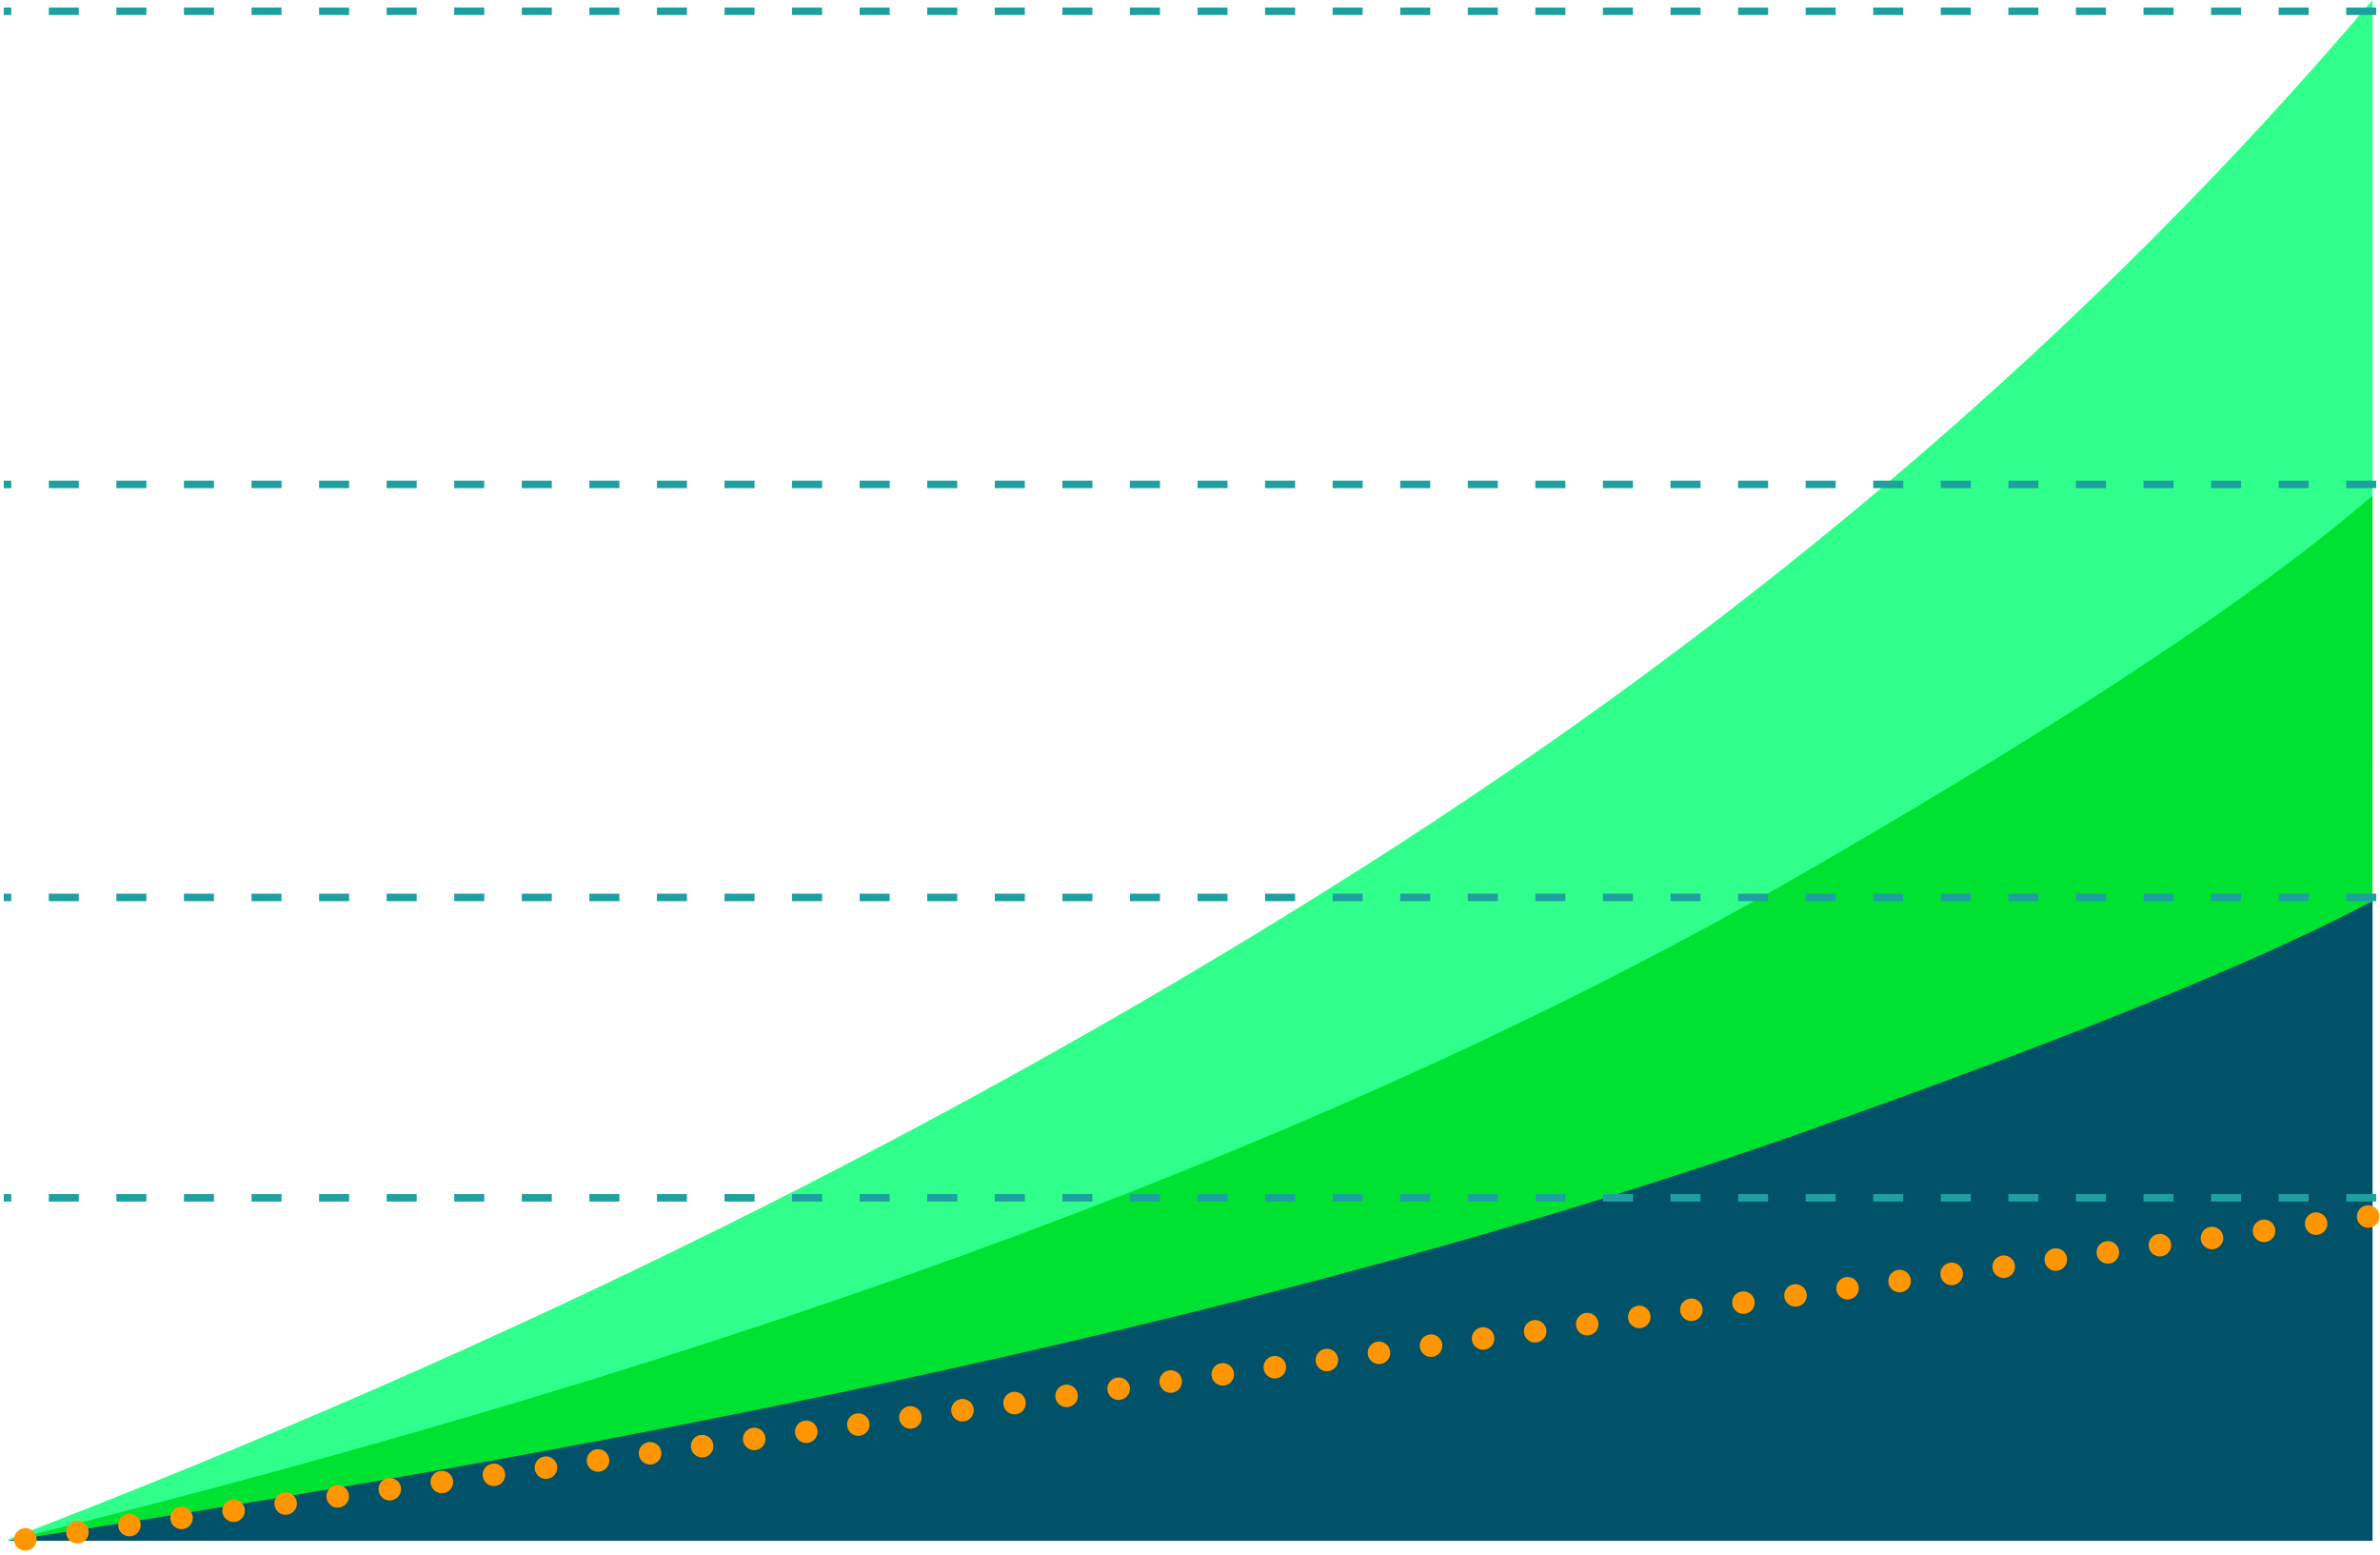
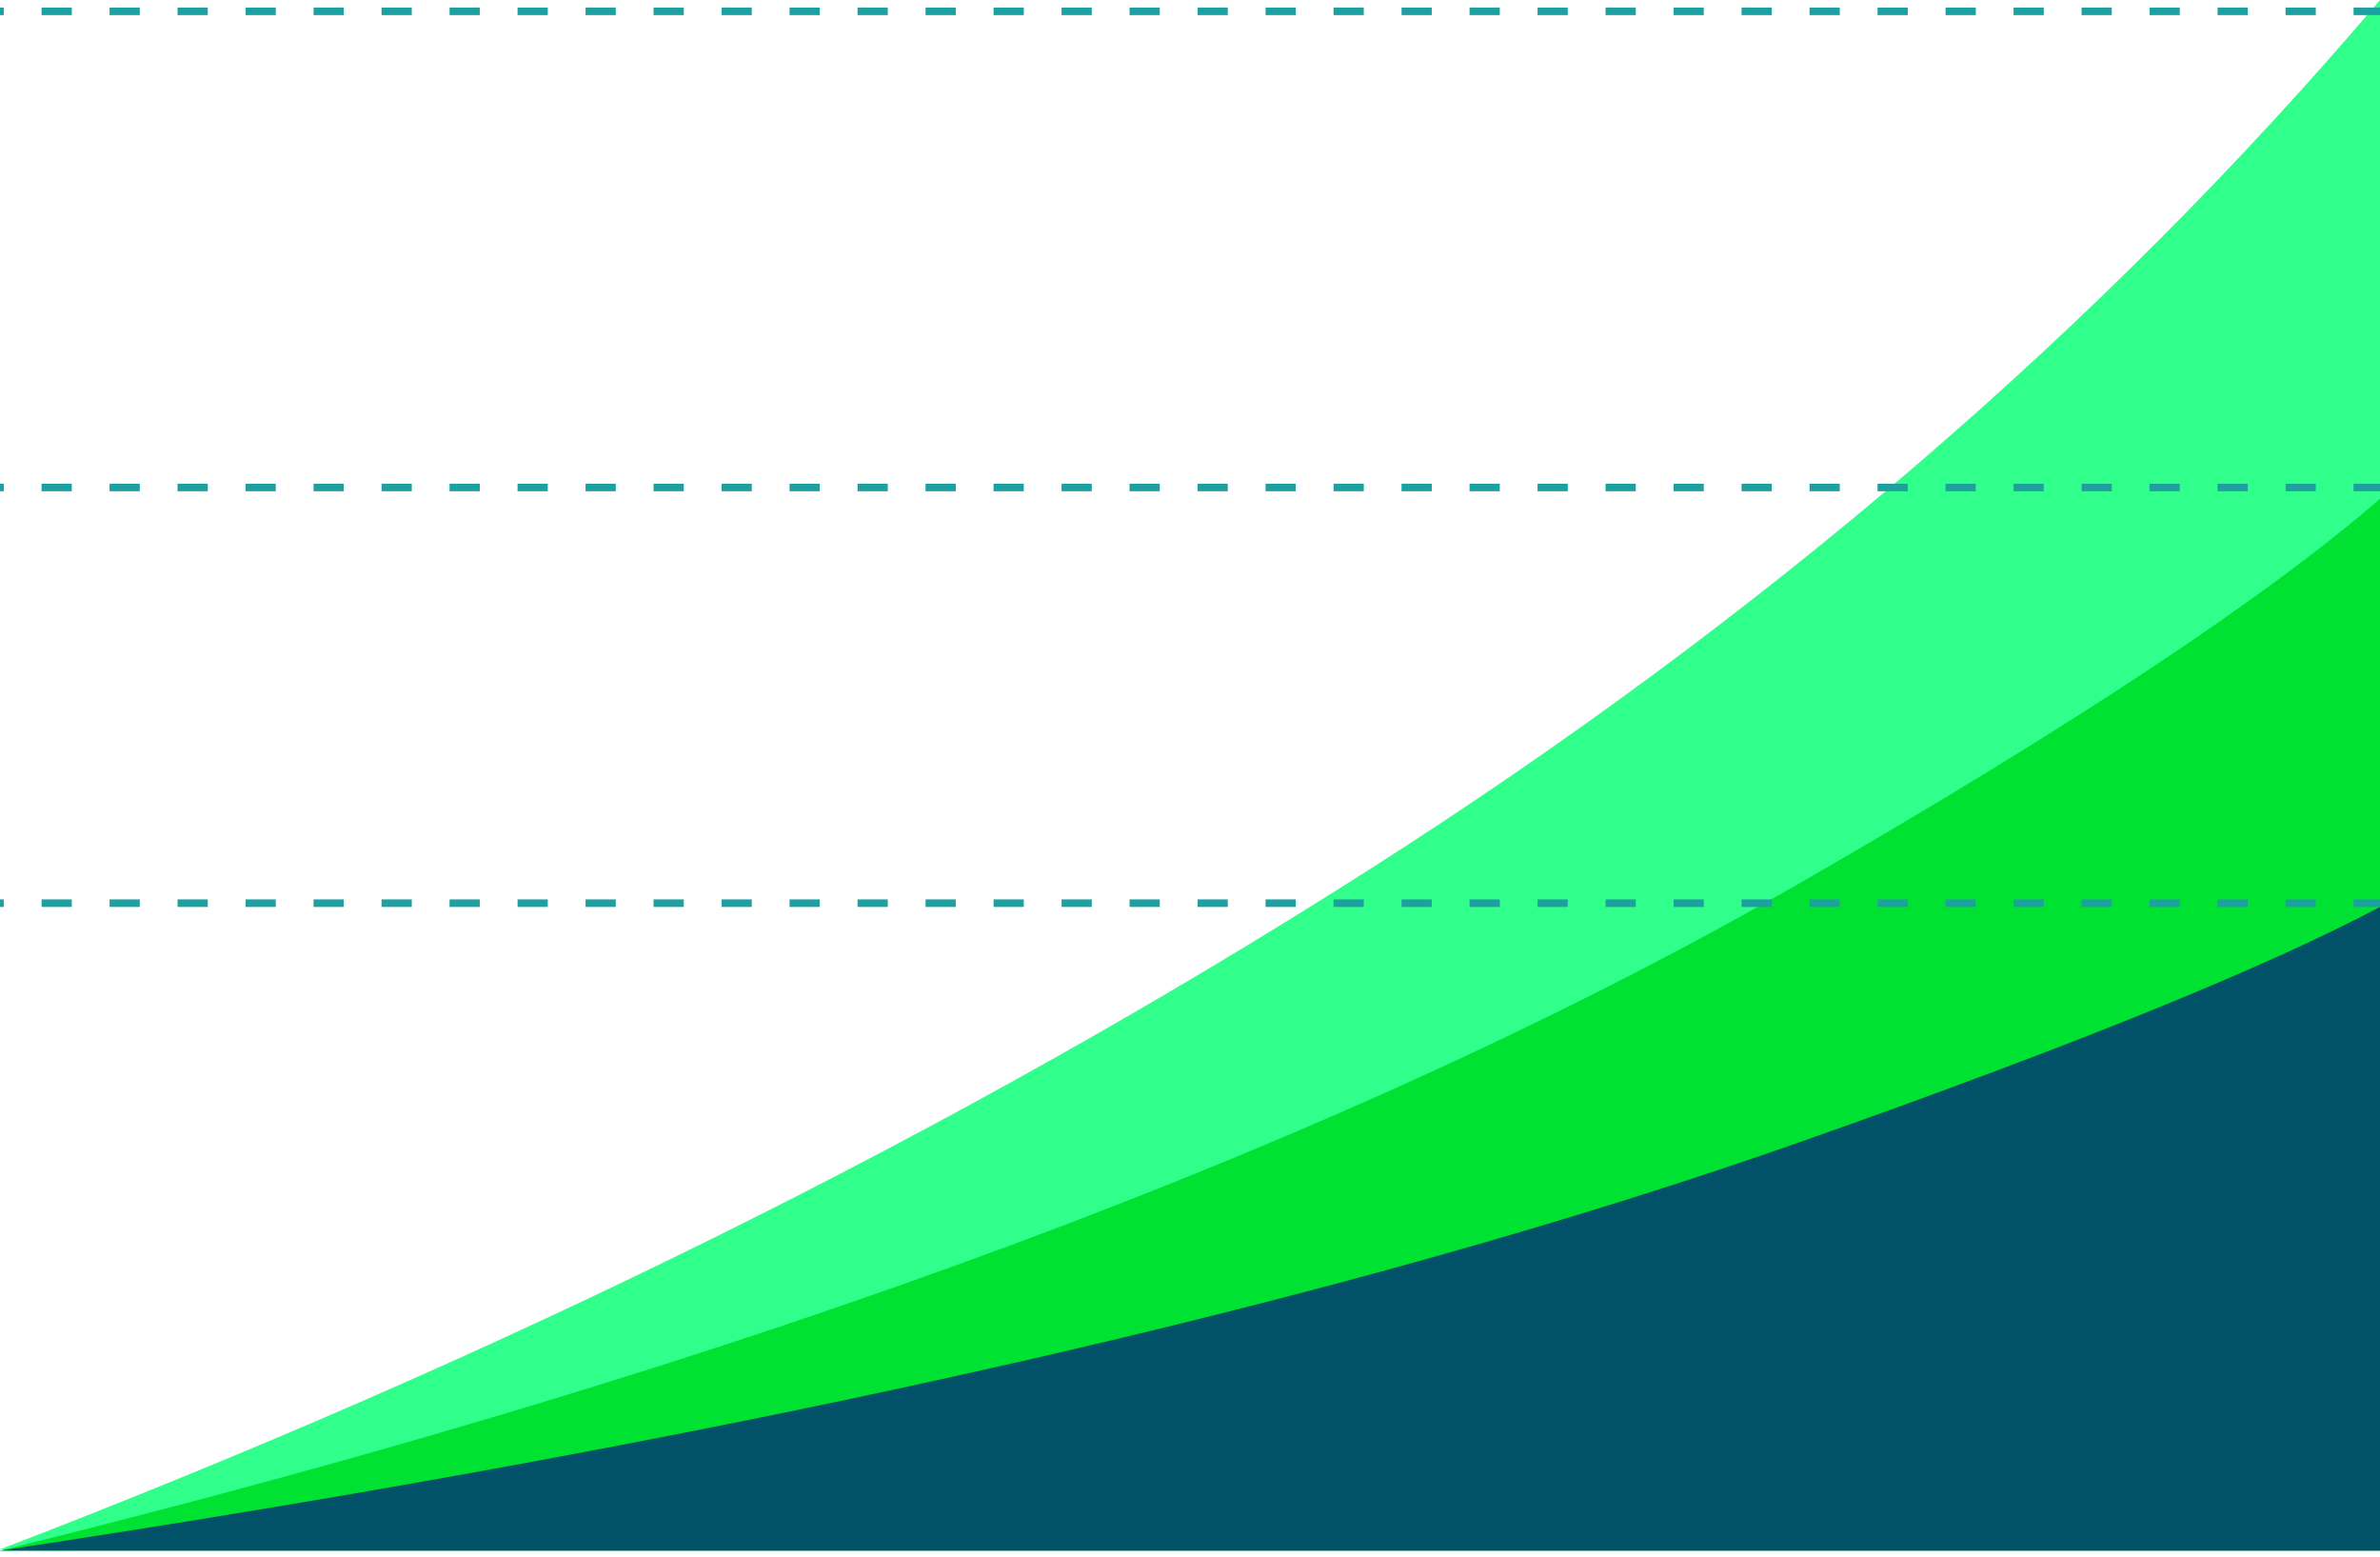
- <svg xmlns="http://www.w3.org/2000/svg" width="317px" height="207px" viewBox="0 0 317 207" version="1.1">
-   <g id="Page-1" stroke="none" stroke-width="1" fill="none" fill-rule="evenodd">
-     <g id="Group-23" transform="translate(1, 0)">
-       <g id="Group-8-Copy" transform="translate(-0, 0)">
+ <svg xmlns="http://www.w3.org/2000/svg" width="315px" height="206px" viewBox="0 0 315 206" version="1.1">
+   <g id="Symbols" stroke="none" stroke-width="1" fill="none" fill-rule="evenodd">
+     <g id="recommend_graph">
+       <g id="Group-8-Copy" fill-rule="nonzero">
        <path d="M315,102 C281.459,120.094 251.654,134.994 225.585,146.702 C174.756,169.529 101.566,188.962 6.013,205 L0,205 C66.772,179.39 126.987,149.53 180.645,115.42 C233.284,81.958 278.069,43.485 315,4.40536496e-13 L315,102 Z" id="Combined-Shape" fill="#31FF8B" />
        <path d="M238.966,116.409 C274.478,95.94 299.823,79.137 315,66 L315,205.168 L0,205.168 C98.949,180.788 178.604,151.202 238.966,116.409 Z" id="Rectangle-8-Copy-6" fill="#00E232" />
        <path d="M238.966,150.849 C274.478,138.322 299.823,128.039 315,120 L315,205.168 L0,205.168 C98.949,190.248 178.604,172.142 238.966,150.849 Z" id="Rectangle-8-Copy-7" fill="#015168" />
-         <path d="M314.424,161.987 L1.068,205.168" id="Line-7-Copy-2" stroke="#FF9600" stroke-width="3" stroke-linecap="round" stroke-dasharray="0,7" fill-rule="nonzero" />
-         <g id="Group-22" transform="translate(155.3644, 190.268) scale(1, -1) translate(-155.3644, -190.268) translate(1.067797, 175.024)" />
      </g>
-       <path d="M315,64.5 L0,64.5" id="Line-7-Copy-6" stroke="#1FA0A0" stroke-linecap="square" stroke-dasharray="3,6" fill-rule="nonzero" />
-       <path d="M315,1.5 L0,1.5" id="Line-7-Copy-5" stroke="#1FA0A0" stroke-linecap="square" stroke-dasharray="3,6" fill-rule="nonzero" />
-       <path d="M315,119.5 L0,119.5" id="Line-7-Copy-4" stroke="#1FA0A0" stroke-linecap="square" stroke-dasharray="3,6" fill-rule="nonzero" />
-       <path d="M315,159.5 L0,159.5" id="Line-7-Copy-3" stroke="#1FA0A0" stroke-linecap="square" stroke-dasharray="3,6" fill-rule="nonzero" />
+       <path d="M315,64.5 L0,64.5" id="Line-7-Copy-6" stroke="#1FA0A0" stroke-linecap="square" stroke-dasharray="3,6" />
+       <path d="M315,1.5 L0,1.5" id="Line-7-Copy-5" stroke="#1FA0A0" stroke-linecap="square" stroke-dasharray="3,6" />
+       <path d="M315,119.5 L0,119.5" id="Line-7-Copy-4" stroke="#1FA0A0" stroke-linecap="square" stroke-dasharray="3,6" />
    </g>
  </g>
</svg>
